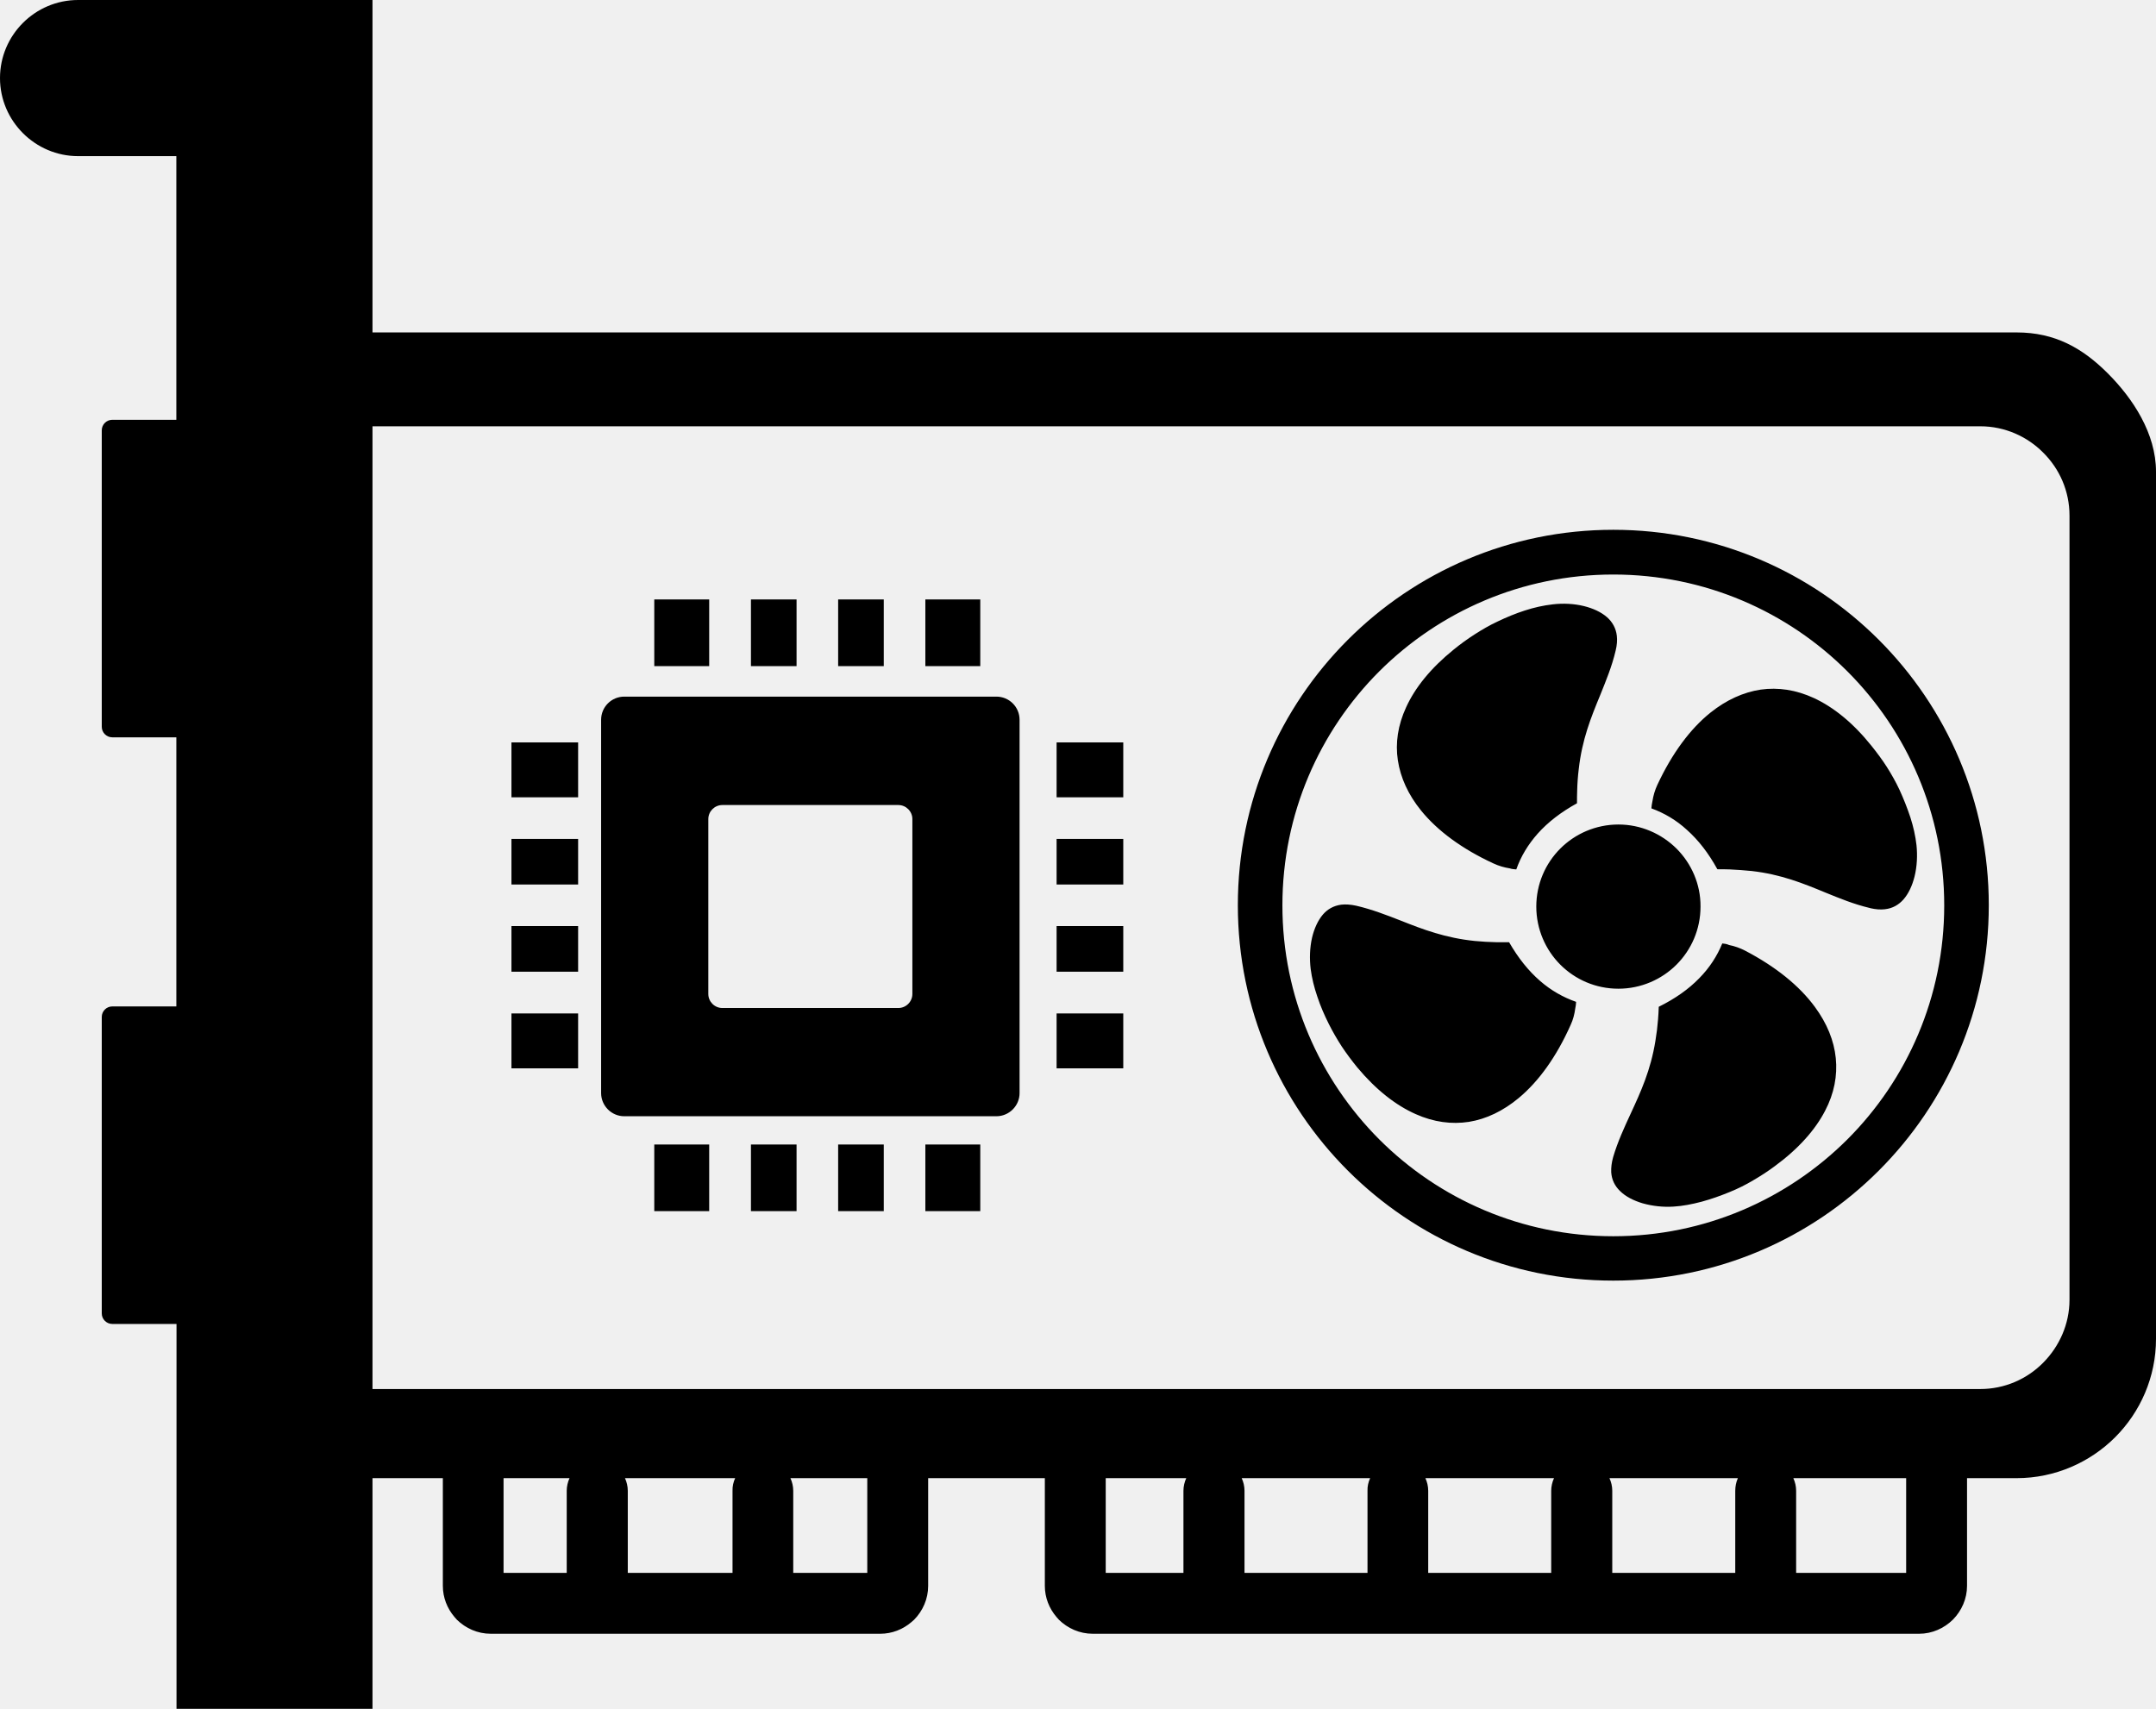
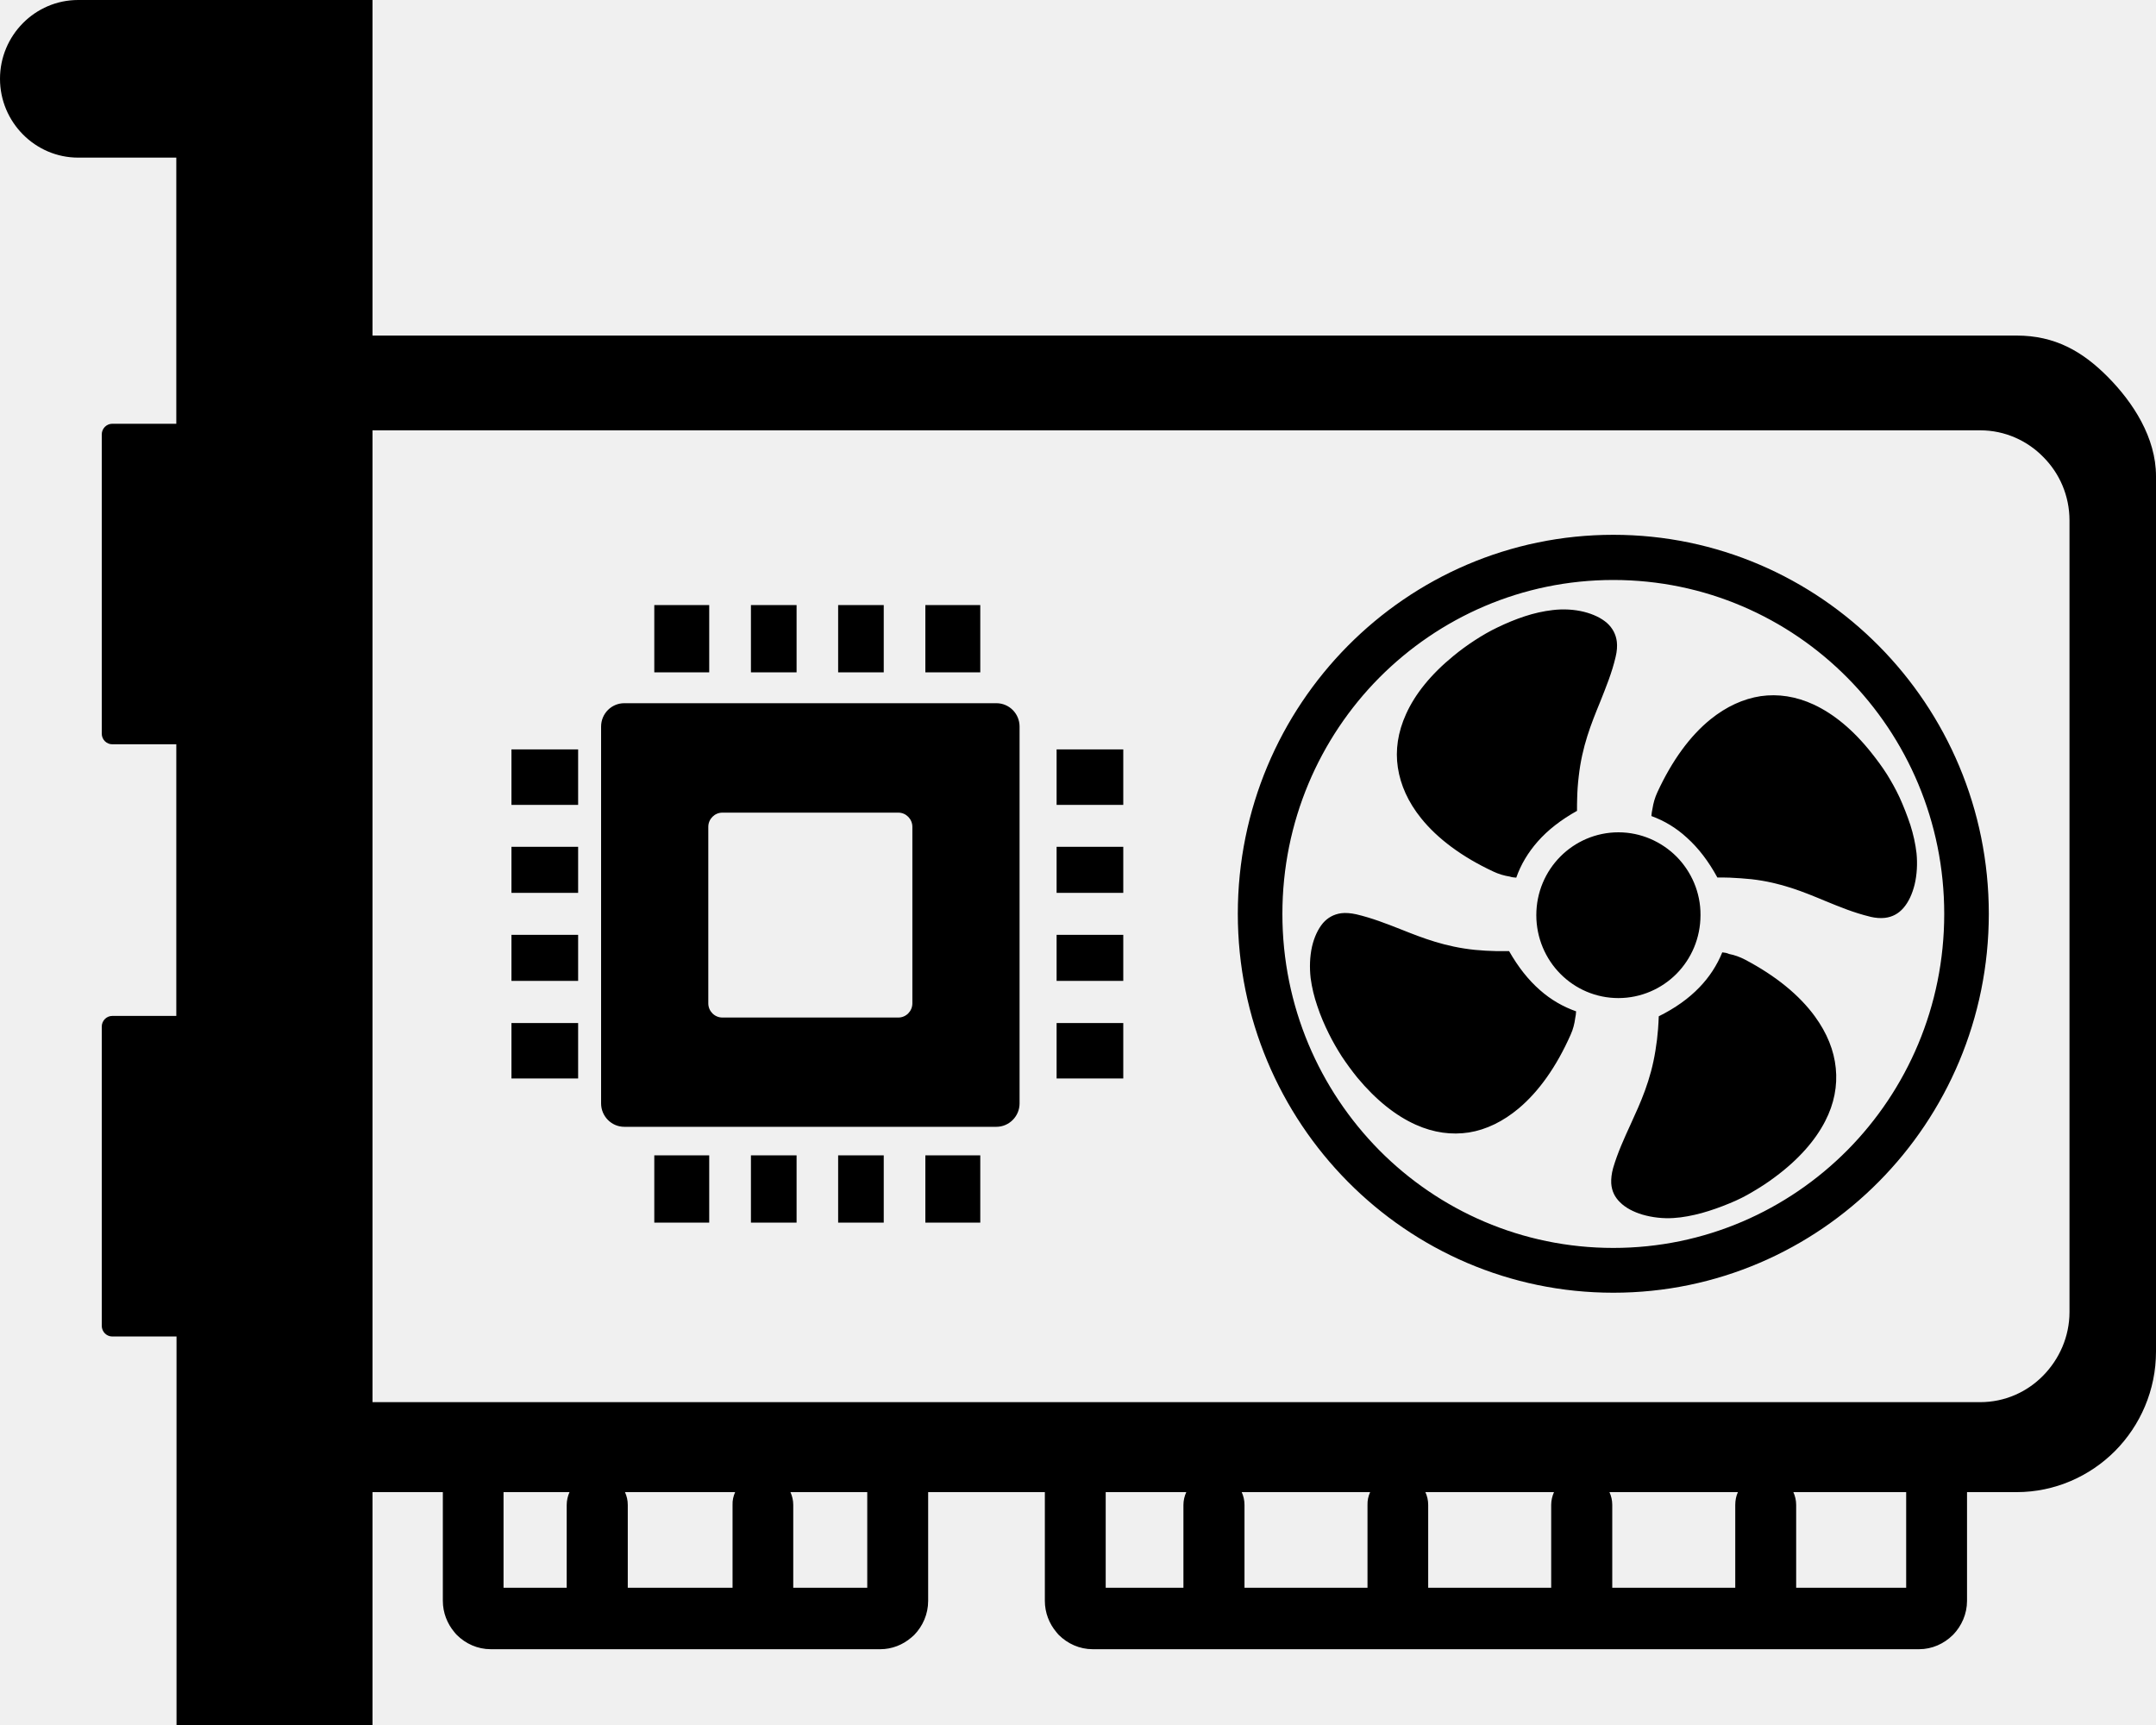
- <svg xmlns="http://www.w3.org/2000/svg" version="1.1" id="Layer_1" x="0px" y="0px" viewBox="0 0 122.88 97.41" style="enable-background:new 0 0 122.88 97.41" xml:space="preserve">
-   <style type="text/css">.st0{fill-rule:evenodd;clip-rule:evenodd;}</style>
-   <g>
-     <path class="st0" d="M10.06,0h11.17v18.95h93.71c2.18,0,3.75,0.89,5.19,2.33c1.44,1.44,2.75,3.43,2.75,5.61v49.43 c0,2.18-0.89,4.17-2.33,5.61c-1.43,1.43-3.43,2.33-5.61,2.33h-2.83v6.14c0,0.74-0.31,1.42-0.8,1.92l-0.01,0.01 c-0.5,0.49-1.18,0.8-1.92,0.8h-47.1c-0.75,0-1.43-0.31-1.93-0.8c-0.05-0.05-0.1-0.11-0.14-0.16c-0.41-0.48-0.66-1.1-0.66-1.77 v-6.14H52.9v6.14c0,0.75-0.31,1.43-0.8,1.93c-0.05,0.05-0.11,0.1-0.16,0.14c-0.48,0.41-1.1,0.66-1.77,0.66H27.97 c-0.75,0-1.43-0.31-1.93-0.8c-0.05-0.05-0.1-0.11-0.14-0.16c-0.41-0.48-0.66-1.1-0.66-1.77v-6.14h-4.01v13.15H10.06V75.47H6.4 c-0.33,0-0.6-0.27-0.6-0.6v-16.9c0-0.33,0.27-0.6,0.6-0.6h3.65V42.03H6.4c-0.33,0-0.6-0.27-0.6-0.6v-16.9c0-0.33,0.27-0.6,0.6-0.6 h3.65V8.9H4.45C2.01,8.9,0,6.9,0,4.45v0C0,2,2,0,4.45,0H10.06L10.06,0z M37.29,69.04h3.13v-3.8h-3.13V69.04L37.29,69.04 L37.29,69.04z M91.95,30.2c5.91,0,11.26,2.4,15.13,6.27c3.87,3.87,6.27,9.22,6.27,15.13c0,5.91-2.4,11.26-6.27,15.13 c-3.87,3.87-9.22,6.27-15.13,6.27c-5.91,0-11.26-2.4-15.13-6.27c-3.87-3.87-6.27-9.22-6.27-15.13c0-5.91,2.4-11.26,6.27-15.13 C80.69,32.6,86.04,30.2,91.95,30.2L91.95,30.2z M105.29,38.27c-3.41-3.41-8.13-5.52-13.34-5.52c-5.21,0-9.92,2.11-13.34,5.52 c-3.41,3.41-5.52,8.13-5.52,13.34s2.11,9.92,5.52,13.34c3.41,3.41,8.13,5.52,13.34,5.52c5.21,0,9.92-2.11,13.34-5.52 c3.41-3.41,5.52-8.13,5.52-13.34S108.7,41.68,105.29,38.27L105.29,38.27z M98.16,53.78c-0.3,0.73-0.73,1.39-1.31,1.98 c-0.61,0.63-1.38,1.17-2.31,1.63c-0.01,0.25-0.02,0.48-0.04,0.71c-0.03,0.4-0.08,0.81-0.15,1.23c-0.27,1.68-0.84,2.92-1.41,4.15 c-0.37,0.8-0.74,1.6-1,2.48c-0.09,0.32-0.12,0.6-0.11,0.86c0.03,0.44,0.21,0.79,0.5,1.07c0.32,0.32,0.78,0.55,1.28,0.7 c0.56,0.16,1.18,0.23,1.78,0.19c0.52-0.03,1.07-0.14,1.6-0.28c0.55-0.15,1.08-0.34,1.59-0.55c0.47-0.19,0.91-0.41,1.33-0.66 c0.43-0.25,0.85-0.52,1.25-0.82c1.35-0.99,2.3-2.07,2.86-3.15c0.52-0.99,0.71-2.01,0.61-3c-0.1-1-0.5-1.98-1.19-2.92 c-0.88-1.2-2.22-2.29-3.98-3.21c-0.29-0.15-0.6-0.26-0.91-0.32C98.42,53.81,98.29,53.79,98.16,53.78L98.16,53.78L98.16,53.78z M94.12,46.08c0.74,0.27,1.42,0.67,2.03,1.23c0.66,0.59,1.23,1.33,1.73,2.24c0.23,0,0.47,0,0.71,0.01 c0.43,0.02,0.84,0.05,1.24,0.09c1.68,0.19,2.95,0.71,4.21,1.23c0.81,0.33,1.61,0.66,2.53,0.88c0.01,0,0.02,0,0.03,0.01 c0.31,0.07,0.58,0.09,0.83,0.06c0.44-0.05,0.78-0.25,1.05-0.55c0.3-0.34,0.51-0.8,0.64-1.32c0.14-0.57,0.17-1.19,0.11-1.78 c-0.06-0.53-0.18-1.06-0.35-1.59c-0.18-0.54-0.39-1.07-0.62-1.57c-0.21-0.45-0.46-0.89-0.72-1.3c-0.26-0.41-0.56-0.81-0.88-1.21 c-1.05-1.31-2.16-2.2-3.28-2.72c-1.02-0.47-2.04-0.62-3.03-0.48c-0.99,0.15-1.96,0.59-2.86,1.31c-1.16,0.93-2.19,2.32-3.03,4.12 c-0.14,0.3-0.23,0.61-0.28,0.93C94.15,45.81,94.13,45.94,94.12,46.08L94.12,46.08L94.12,46.08z M86.42,49.56 c0.26-0.74,0.67-1.42,1.22-2.04c0.58-0.65,1.33-1.23,2.24-1.73c0-0.24,0-0.47,0.01-0.71c0.01-0.42,0.04-0.84,0.09-1.24 c0.19-1.69,0.7-2.95,1.22-4.21c0.33-0.82,0.67-1.64,0.88-2.53c0.08-0.32,0.1-0.61,0.07-0.86c-0.05-0.43-0.25-0.78-0.55-1.05 c-0.34-0.3-0.8-0.51-1.32-0.64c-0.57-0.14-1.19-0.17-1.78-0.1c-0.53,0.06-1.07,0.18-1.59,0.35c-0.53,0.17-1.06,0.39-1.56,0.63 c-0.45,0.21-0.88,0.46-1.3,0.73c-0.42,0.27-0.82,0.56-1.2,0.87c-1.31,1.06-2.2,2.17-2.71,3.29c-0.47,1.02-0.62,2.04-0.47,3.02 c0.15,0.99,0.59,1.96,1.32,2.86c0.93,1.15,2.33,2.19,4.13,3.02c0.3,0.14,0.61,0.23,0.93,0.28C86.16,49.54,86.29,49.55,86.42,49.56 L86.42,49.56L86.42,49.56z M95.55,48.37C94.7,47.53,93.53,47,92.24,47c-1.29,0-2.47,0.53-3.31,1.37c-0.85,0.85-1.37,2.02-1.37,3.31 c0,1.29,0.53,2.47,1.37,3.31c0.85,0.85,2.02,1.37,3.31,1.37c1.29,0,2.47-0.53,3.31-1.37c0.85-0.85,1.37-2.02,1.37-3.31 C96.93,50.4,96.4,49.22,95.55,48.37L95.55,48.37L95.55,48.37z M89.83,57.11c-0.74-0.26-1.43-0.65-2.05-1.19 c-0.67-0.58-1.25-1.31-1.77-2.21c-0.23,0-0.47,0-0.71,0c-0.41-0.01-0.83-0.03-1.23-0.07c-1.69-0.17-2.97-0.66-4.23-1.16 c-0.82-0.32-1.64-0.64-2.54-0.85c-0.32-0.07-0.61-0.09-0.86-0.06c-0.44,0.06-0.78,0.26-1.04,0.56c-0.29,0.34-0.5,0.81-0.62,1.32 c-0.13,0.57-0.15,1.19-0.08,1.78c0.07,0.53,0.2,1.06,0.38,1.58c0.18,0.55,0.41,1.07,0.65,1.55c0.22,0.44,0.47,0.87,0.74,1.29 c0.28,0.42,0.58,0.82,0.89,1.2c1.07,1.28,2.2,2.16,3.33,2.66c1.03,0.46,2.05,0.59,3.03,0.44c0.99-0.16,1.95-0.62,2.84-1.36 c1.14-0.95,2.15-2.35,2.96-4.17c0.14-0.3,0.22-0.62,0.26-0.93C89.81,57.37,89.82,57.24,89.83,57.11L89.83,57.11L89.83,57.11z M35.58,39.71h21.21c0.73,0,1.32,0.59,1.32,1.32v21.28c0,0.73-0.6,1.32-1.32,1.32H35.58c-0.73,0-1.32-0.6-1.32-1.32V41.03 C34.26,40.3,34.85,39.71,35.58,39.71L35.58,39.71L35.58,39.71L35.58,39.71z M41.17,45.89H51.2c0.44,0,0.8,0.36,0.8,0.8v9.97 c0,0.44-0.36,0.8-0.8,0.8H41.17c-0.44,0-0.8-0.36-0.8-0.8v-9.97C40.37,46.25,40.73,45.89,41.17,45.89L41.17,45.89L41.17,45.89z M64.02,52.79v2.6h-3.8v-2.6H64.02L64.02,52.79L64.02,52.79z M64.02,47.82v2.6h-3.8v-2.6H64.02L64.02,47.82L64.02,47.82 L64.02,47.82z M64.02,57.77v3.13h-3.8v-3.13H64.02L64.02,57.77L64.02,57.77z M64.02,42.32v3.13h-3.8v-3.13H64.02L64.02,42.32 L64.02,42.32z M29.15,52.79v2.6h3.8v-2.6H29.15L29.15,52.79L29.15,52.79z M29.15,47.82v2.6h3.8v-2.6H29.15L29.15,47.82L29.15,47.82 z M29.15,57.77v3.13h3.8v-3.13H29.15L29.15,57.77L29.15,57.77z M29.15,42.32v3.13h3.8v-3.13H29.15L29.15,42.32L29.15,42.32z M47.77,34.17h2.6v3.8h-2.6V34.17L47.77,34.17L47.77,34.17L47.77,34.17z M42.8,34.17h2.6v3.8h-2.6V34.17L42.8,34.17L42.8,34.17 L42.8,34.17z M52.74,34.17h3.13v3.8h-3.13V34.17L52.74,34.17L52.74,34.17L52.74,34.17z M37.29,34.17h3.13v3.8h-3.13V34.17 L37.29,34.17L37.29,34.17L37.29,34.17z M47.77,69.04h2.6v-3.8h-2.6V69.04L47.77,69.04L47.77,69.04z M42.8,69.04h2.6v-3.8h-2.6 V69.04L42.8,69.04L42.8,69.04z M52.74,69.04h3.13v-3.8h-3.13V69.04L52.74,69.04L52.74,69.04z M21.23,24.3v54.88h91.63 c1.4,0,2.67-0.57,3.59-1.5c0.92-0.93,1.5-2.2,1.5-3.59V29.39c0-1.4-0.57-2.67-1.5-3.59c-0.91-0.92-2.19-1.5-3.58-1.5l0,0H21.23 L21.23,24.3z M108.64,84.26h-6.43c0.1,0.22,0.16,0.46,0.16,0.72v4.68h6.27V84.26L108.64,84.26z M99.05,84.26h-7.32 c0.1,0.22,0.16,0.46,0.16,0.72v4.68h7.01v-4.68C98.9,84.73,98.95,84.48,99.05,84.26L99.05,84.26z M88.57,84.26h-7.33 c0.1,0.22,0.16,0.46,0.16,0.72v4.68h7.01v-4.68C88.41,84.73,88.47,84.48,88.57,84.26L88.57,84.26z M78.09,84.26h-7.32 c0.1,0.22,0.16,0.46,0.16,0.72v4.68h7.01v-4.68C77.93,84.73,77.99,84.48,78.09,84.26L78.09,84.26z M67.61,84.26h-4.59v5.4h4.43 v-4.68C67.45,84.73,67.51,84.48,67.61,84.26L67.61,84.26z M49.43,84.26h-4.38c0.1,0.22,0.16,0.46,0.16,0.72v4.68h4.22V84.26 L49.43,84.26z M41.9,84.26h-6.28c0.1,0.22,0.16,0.46,0.16,0.72v4.68h5.97v-4.68C41.74,84.73,41.8,84.48,41.9,84.26L41.9,84.26z M32.46,84.26H28.7v5.4h3.6v-4.68C32.3,84.73,32.36,84.48,32.46,84.26L32.46,84.26z" />
+ <svg xmlns="http://www.w3.org/2000/svg" width="40" height="32" viewBox="0 0 40 32" fill="none">
+   <g clip-path="url(#clip0_16_80)">
+     <path fill-rule="evenodd" clip-rule="evenodd" d="M3.275 0H6.911V6.225H37.415C38.125 6.225 38.636 6.518 39.105 6.991C39.574 7.464 40 8.117 40 8.834V25.072C40 25.788 39.71 26.442 39.242 26.915C38.776 27.384 38.125 27.68 37.415 27.68H36.494V29.697C36.494 29.94 36.393 30.164 36.234 30.328L36.23 30.331C36.068 30.492 35.846 30.594 35.605 30.594H20.273C20.029 30.594 19.808 30.492 19.645 30.331C19.629 30.315 19.613 30.295 19.6 30.279C19.466 30.121 19.385 29.917 19.385 29.697V27.68H17.22V29.697C17.22 29.944 17.119 30.167 16.96 30.331C16.943 30.348 16.924 30.364 16.908 30.377C16.751 30.512 16.549 30.594 16.331 30.594H9.105C8.861 30.594 8.639 30.492 8.477 30.331C8.46 30.315 8.444 30.295 8.431 30.279C8.298 30.121 8.216 29.917 8.216 29.697V27.68H6.911V32H3.275V24.793H2.083C1.976 24.793 1.888 24.704 1.888 24.595V19.044C1.888 18.935 1.976 18.846 2.083 18.846H3.271V13.807H2.083C1.976 13.807 1.888 13.719 1.888 13.61V8.058C1.888 7.95 1.976 7.861 2.083 7.861H3.271V2.924H1.449C0.654 2.924 0 2.267 0 1.462C0 0.657 0.651 0 1.449 0H3.275ZM12.139 22.68H13.158V21.432H12.139V22.68ZM29.932 9.921C31.855 9.921 33.597 10.709 34.857 11.981C36.117 13.252 36.898 15.009 36.898 16.951C36.898 18.892 36.117 20.65 34.857 21.921C33.597 23.193 31.855 23.981 29.932 23.981C28.008 23.981 26.266 23.193 25.006 21.921C23.747 20.65 22.965 18.892 22.965 16.951C22.965 15.009 23.747 13.252 25.006 11.981C26.266 10.709 28.008 9.921 29.932 9.921ZM34.274 12.572C33.164 11.452 31.628 10.759 29.932 10.759C28.236 10.759 26.703 11.452 25.589 12.572C24.479 13.692 23.792 15.243 23.792 16.954C23.792 18.666 24.479 20.213 25.589 21.337C26.699 22.457 28.236 23.15 29.932 23.15C31.628 23.15 33.161 22.457 34.274 21.337C35.384 20.216 36.071 18.666 36.071 16.954C36.071 15.243 35.384 13.692 34.274 12.572ZM31.953 17.667C31.855 17.907 31.715 18.124 31.527 18.318C31.328 18.525 31.078 18.702 30.775 18.853C30.771 18.935 30.768 19.011 30.762 19.086C30.752 19.218 30.736 19.352 30.713 19.49C30.625 20.042 30.439 20.45 30.254 20.854C30.134 21.116 30.013 21.379 29.928 21.668C29.899 21.773 29.889 21.866 29.893 21.951C29.902 22.096 29.961 22.21 30.055 22.302C30.16 22.408 30.309 22.483 30.472 22.532C30.654 22.585 30.856 22.608 31.051 22.595C31.221 22.585 31.4 22.549 31.572 22.503C31.751 22.453 31.924 22.391 32.09 22.322C32.243 22.26 32.386 22.188 32.523 22.105C32.663 22.023 32.8 21.934 32.93 21.836C33.369 21.511 33.678 21.156 33.861 20.801C34.03 20.476 34.092 20.141 34.059 19.816C34.027 19.487 33.897 19.165 33.672 18.856C33.385 18.462 32.949 18.104 32.376 17.802C32.282 17.753 32.181 17.716 32.08 17.697C32.038 17.677 31.995 17.671 31.953 17.667ZM30.638 15.138C30.879 15.226 31.1 15.358 31.299 15.542C31.514 15.736 31.699 15.979 31.862 16.278C31.937 16.278 32.015 16.278 32.093 16.281C32.233 16.287 32.367 16.297 32.497 16.31C33.044 16.373 33.457 16.544 33.867 16.715C34.131 16.823 34.391 16.931 34.691 17.004C34.694 17.004 34.697 17.004 34.7 17.007C34.801 17.03 34.889 17.036 34.971 17.027C35.114 17.01 35.225 16.945 35.312 16.846C35.41 16.734 35.478 16.583 35.521 16.412C35.566 16.225 35.576 16.021 35.557 15.828C35.537 15.653 35.498 15.479 35.443 15.305C35.384 15.128 35.316 14.954 35.241 14.789C35.172 14.642 35.091 14.497 35.007 14.362C34.922 14.228 34.824 14.096 34.72 13.965C34.378 13.534 34.017 13.242 33.652 13.071C33.32 12.917 32.988 12.868 32.666 12.914C32.344 12.963 32.028 13.107 31.735 13.344C31.357 13.649 31.022 14.106 30.749 14.697C30.703 14.796 30.674 14.898 30.658 15.003C30.648 15.049 30.641 15.092 30.638 15.138ZM28.131 16.281C28.216 16.038 28.35 15.814 28.529 15.611C28.717 15.397 28.962 15.207 29.258 15.042C29.258 14.964 29.258 14.888 29.261 14.809C29.264 14.671 29.274 14.533 29.29 14.402C29.352 13.847 29.518 13.433 29.688 13.019C29.795 12.749 29.906 12.48 29.974 12.188C30 12.082 30.006 11.987 29.997 11.905C29.98 11.764 29.915 11.649 29.818 11.56C29.707 11.462 29.557 11.393 29.388 11.35C29.203 11.304 29.001 11.294 28.809 11.317C28.636 11.337 28.46 11.376 28.291 11.432C28.119 11.488 27.946 11.56 27.783 11.639C27.637 11.708 27.497 11.79 27.36 11.879C27.223 11.968 27.093 12.063 26.969 12.165C26.543 12.513 26.253 12.877 26.087 13.245C25.934 13.581 25.885 13.916 25.934 14.238C25.983 14.563 26.126 14.881 26.364 15.177C26.667 15.555 27.122 15.896 27.708 16.169C27.806 16.215 27.907 16.245 28.011 16.261C28.047 16.274 28.089 16.278 28.131 16.281ZM31.104 15.89C30.827 15.614 30.446 15.44 30.026 15.44C29.606 15.44 29.222 15.614 28.949 15.89C28.672 16.169 28.503 16.553 28.503 16.977C28.503 17.401 28.675 17.789 28.949 18.065C29.225 18.344 29.606 18.515 30.026 18.515C30.446 18.515 30.83 18.341 31.104 18.065C31.38 17.785 31.549 17.401 31.549 16.977C31.553 16.557 31.38 16.169 31.104 15.89ZM29.241 18.761C29.001 18.676 28.776 18.548 28.574 18.37C28.356 18.18 28.167 17.94 27.998 17.644C27.923 17.644 27.845 17.644 27.767 17.644C27.634 17.641 27.497 17.634 27.366 17.621C26.816 17.565 26.4 17.404 25.99 17.24C25.723 17.135 25.456 17.03 25.163 16.961C25.059 16.938 24.964 16.931 24.883 16.941C24.74 16.961 24.629 17.027 24.544 17.125C24.45 17.237 24.381 17.391 24.342 17.559C24.3 17.746 24.294 17.95 24.316 18.143C24.339 18.318 24.381 18.492 24.44 18.663C24.499 18.843 24.574 19.014 24.652 19.172C24.723 19.316 24.805 19.458 24.893 19.596C24.984 19.733 25.081 19.865 25.182 19.99C25.531 20.41 25.898 20.699 26.266 20.864C26.602 21.015 26.934 21.057 27.253 21.008C27.575 20.956 27.887 20.804 28.177 20.561C28.548 20.249 28.877 19.789 29.141 19.192C29.186 19.093 29.212 18.988 29.225 18.886C29.235 18.846 29.238 18.804 29.241 18.761ZM11.582 13.045H18.486C18.724 13.045 18.916 13.239 18.916 13.479V20.469C18.916 20.709 18.721 20.903 18.486 20.903H11.582C11.344 20.903 11.152 20.706 11.152 20.469V13.479C11.152 13.239 11.344 13.045 11.582 13.045ZM13.402 15.075H16.667C16.81 15.075 16.927 15.194 16.927 15.338V18.613C16.927 18.758 16.81 18.876 16.667 18.876H13.402C13.258 18.876 13.141 18.758 13.141 18.613V15.338C13.141 15.194 13.258 15.075 13.402 15.075ZM20.84 17.342V18.196H19.603V17.342H20.84ZM20.84 15.709V16.563H19.603V15.709H20.84ZM20.84 18.978V20.006H19.603V18.978H20.84ZM20.84 13.902V14.931H19.603V13.902H20.84ZM9.489 17.342V18.196H10.726V17.342H9.489ZM9.489 15.709V16.563H10.726V15.709H9.489ZM9.489 18.978V20.006H10.726V18.978H9.489ZM9.489 13.902V14.931H10.726V13.902H9.489ZM15.55 11.225H16.396V12.473H15.55V11.225ZM13.932 11.225H14.779V12.473H13.932V11.225ZM17.168 11.225H18.187V12.473H17.168V11.225ZM12.139 11.225H13.158V12.473H12.139V11.225ZM15.55 22.68H16.396V21.432H15.55V22.68ZM13.932 22.68H14.779V21.432H13.932V22.68ZM17.168 22.68H18.187V21.432H17.168V22.68ZM6.911 7.983V26.011H36.738C37.194 26.011 37.607 25.824 37.907 25.518C38.206 25.213 38.395 24.796 38.395 24.339V9.655C38.395 9.195 38.21 8.778 37.907 8.476C37.611 8.173 37.194 7.983 36.742 7.983H6.911ZM35.365 27.68H33.272C33.304 27.752 33.324 27.831 33.324 27.917V29.454H35.365V27.68ZM32.243 27.68H29.86C29.893 27.752 29.912 27.831 29.912 27.917V29.454H32.194V27.917C32.194 27.834 32.21 27.752 32.243 27.68ZM28.831 27.68H26.445C26.478 27.752 26.497 27.831 26.497 27.917V29.454H28.779V27.917C28.779 27.834 28.799 27.752 28.831 27.68ZM25.42 27.68H23.037C23.07 27.752 23.089 27.831 23.089 27.917V29.454H25.371V27.917C25.368 27.834 25.387 27.752 25.42 27.68ZM22.009 27.68H20.514V29.454H21.956V27.917C21.956 27.834 21.976 27.752 22.009 27.68ZM16.09 27.68H14.665C14.697 27.752 14.717 27.831 14.717 27.917V29.454H16.09V27.68ZM13.639 27.68H11.595C11.628 27.752 11.647 27.831 11.647 27.917V29.454H13.591V27.917C13.587 27.834 13.607 27.752 13.639 27.68ZM10.566 27.68H9.342V29.454H10.514V27.917C10.514 27.834 10.534 27.752 10.566 27.68Z" fill="black" />
  </g>
+   <defs>
+     <clipPath id="clip0_16_80">
+       <rect width="40" height="32" fill="white" />
+     </clipPath>
+   </defs>
</svg>
